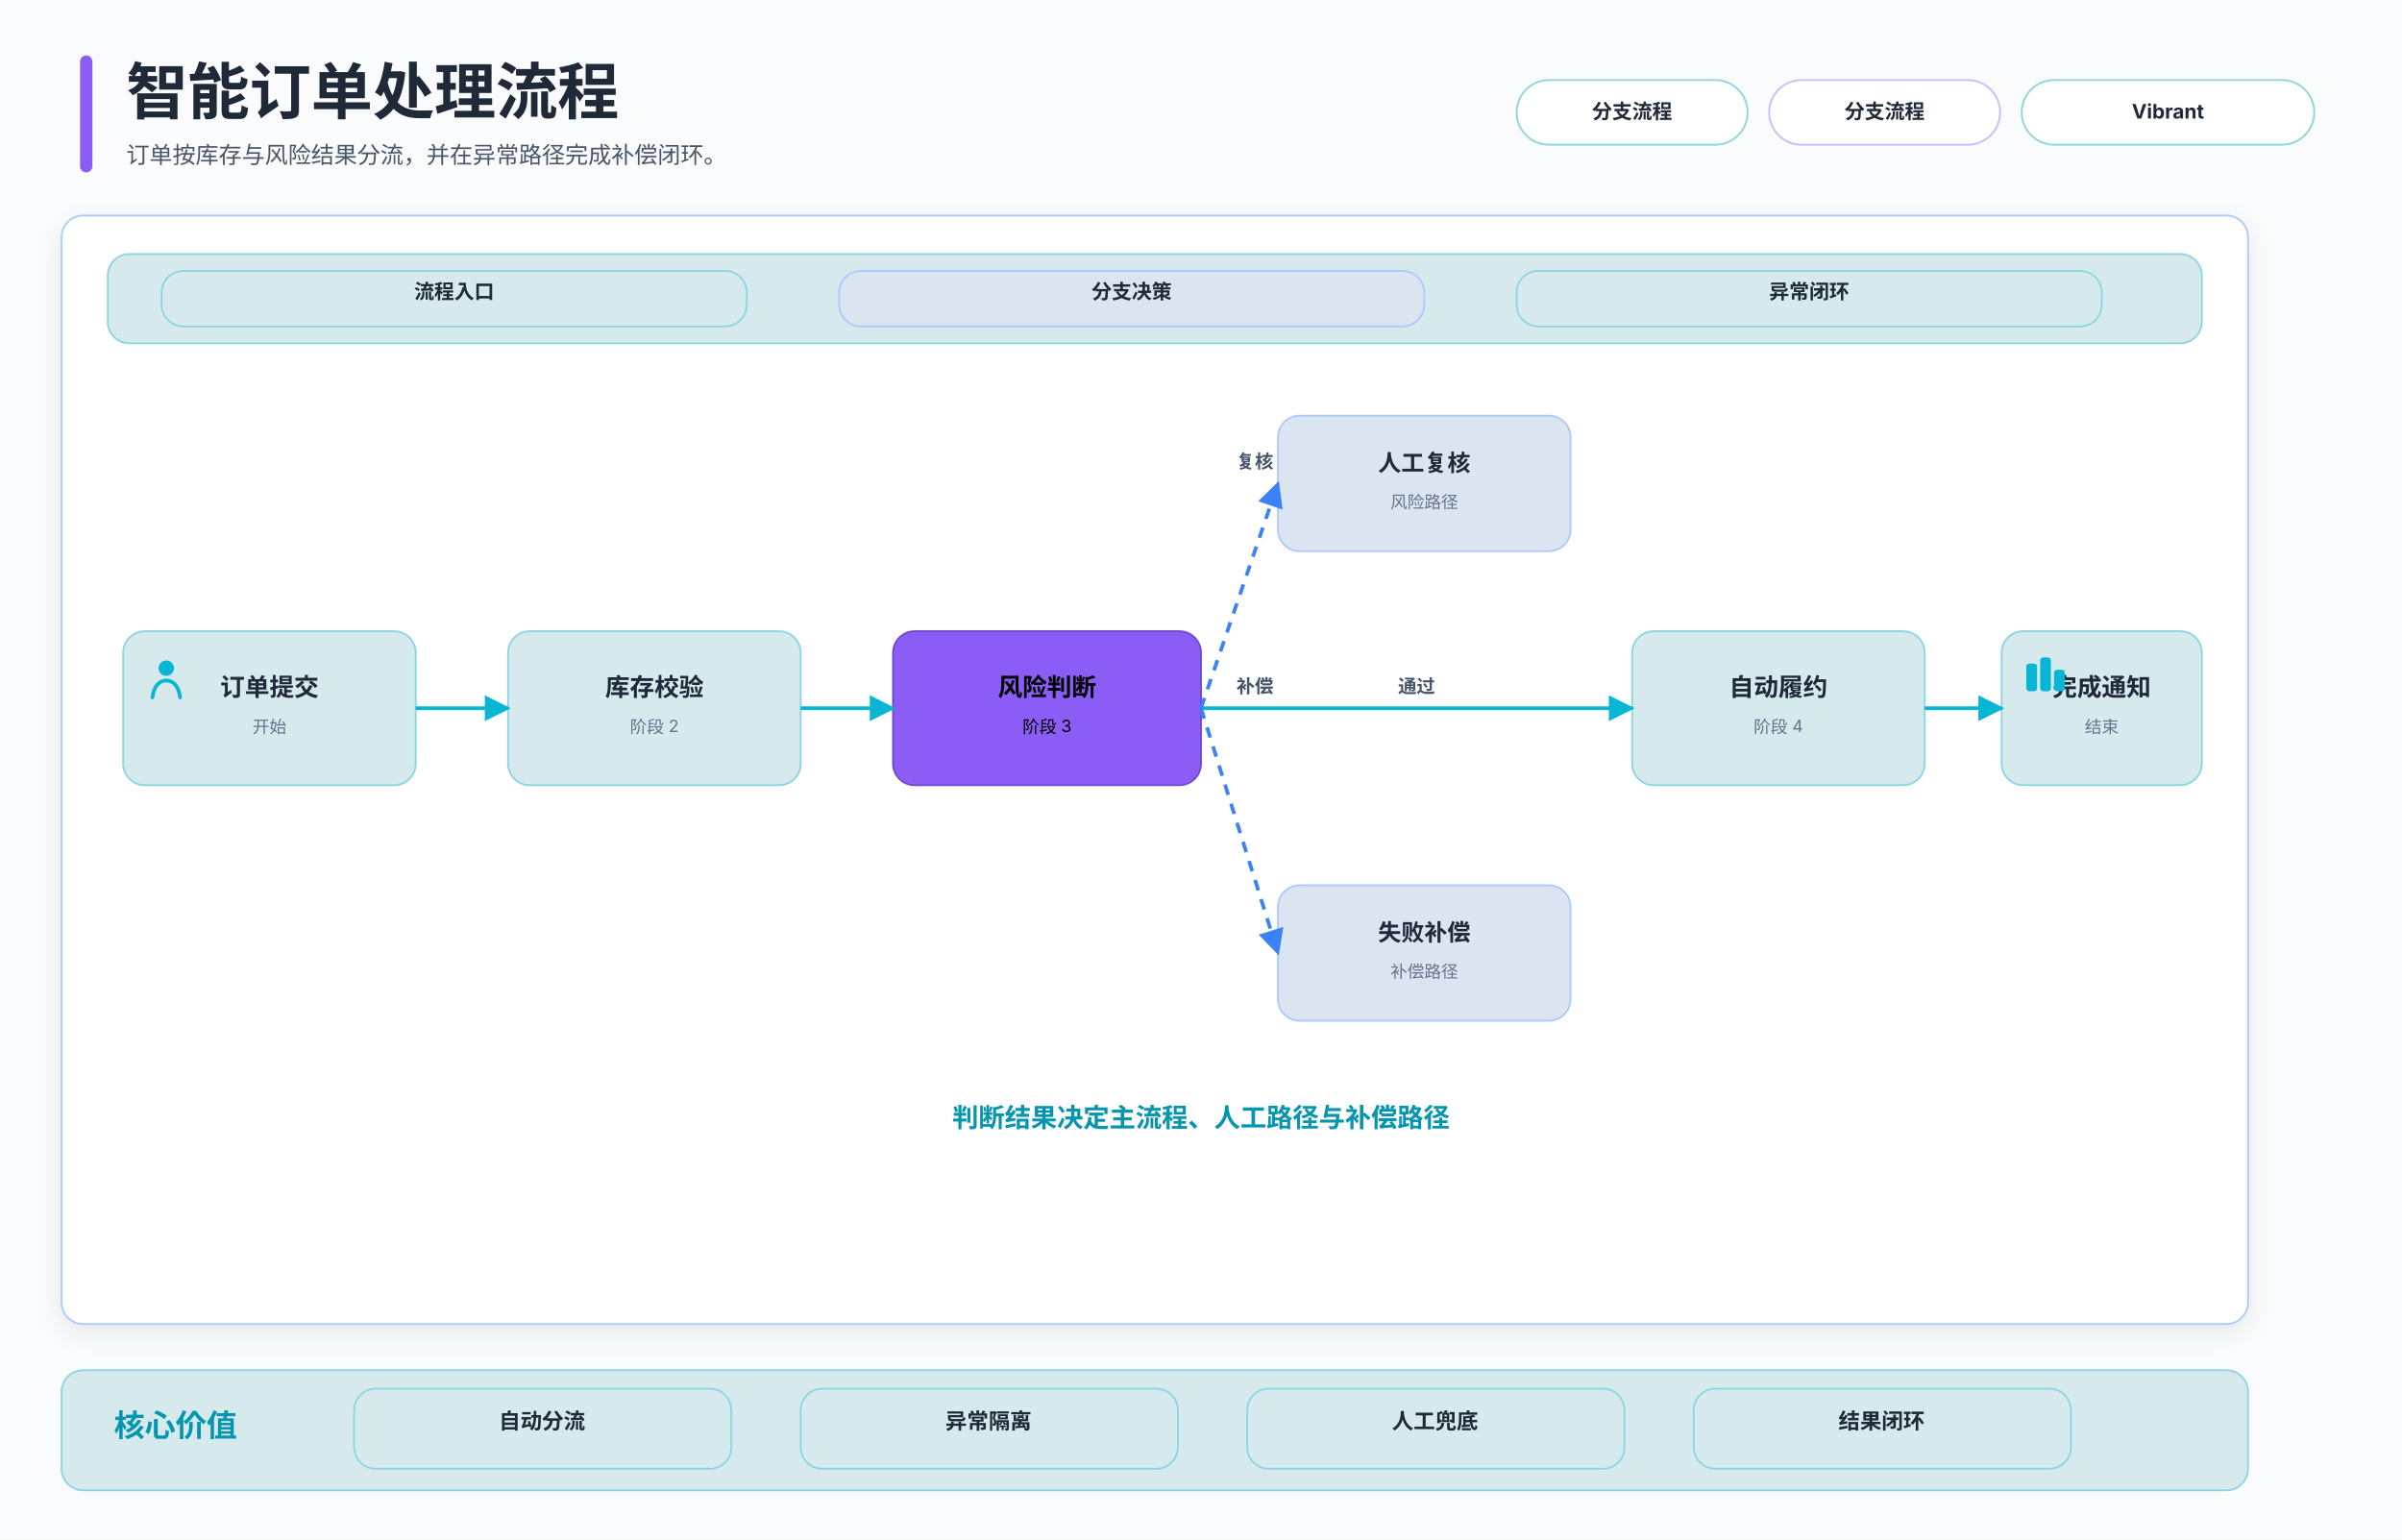
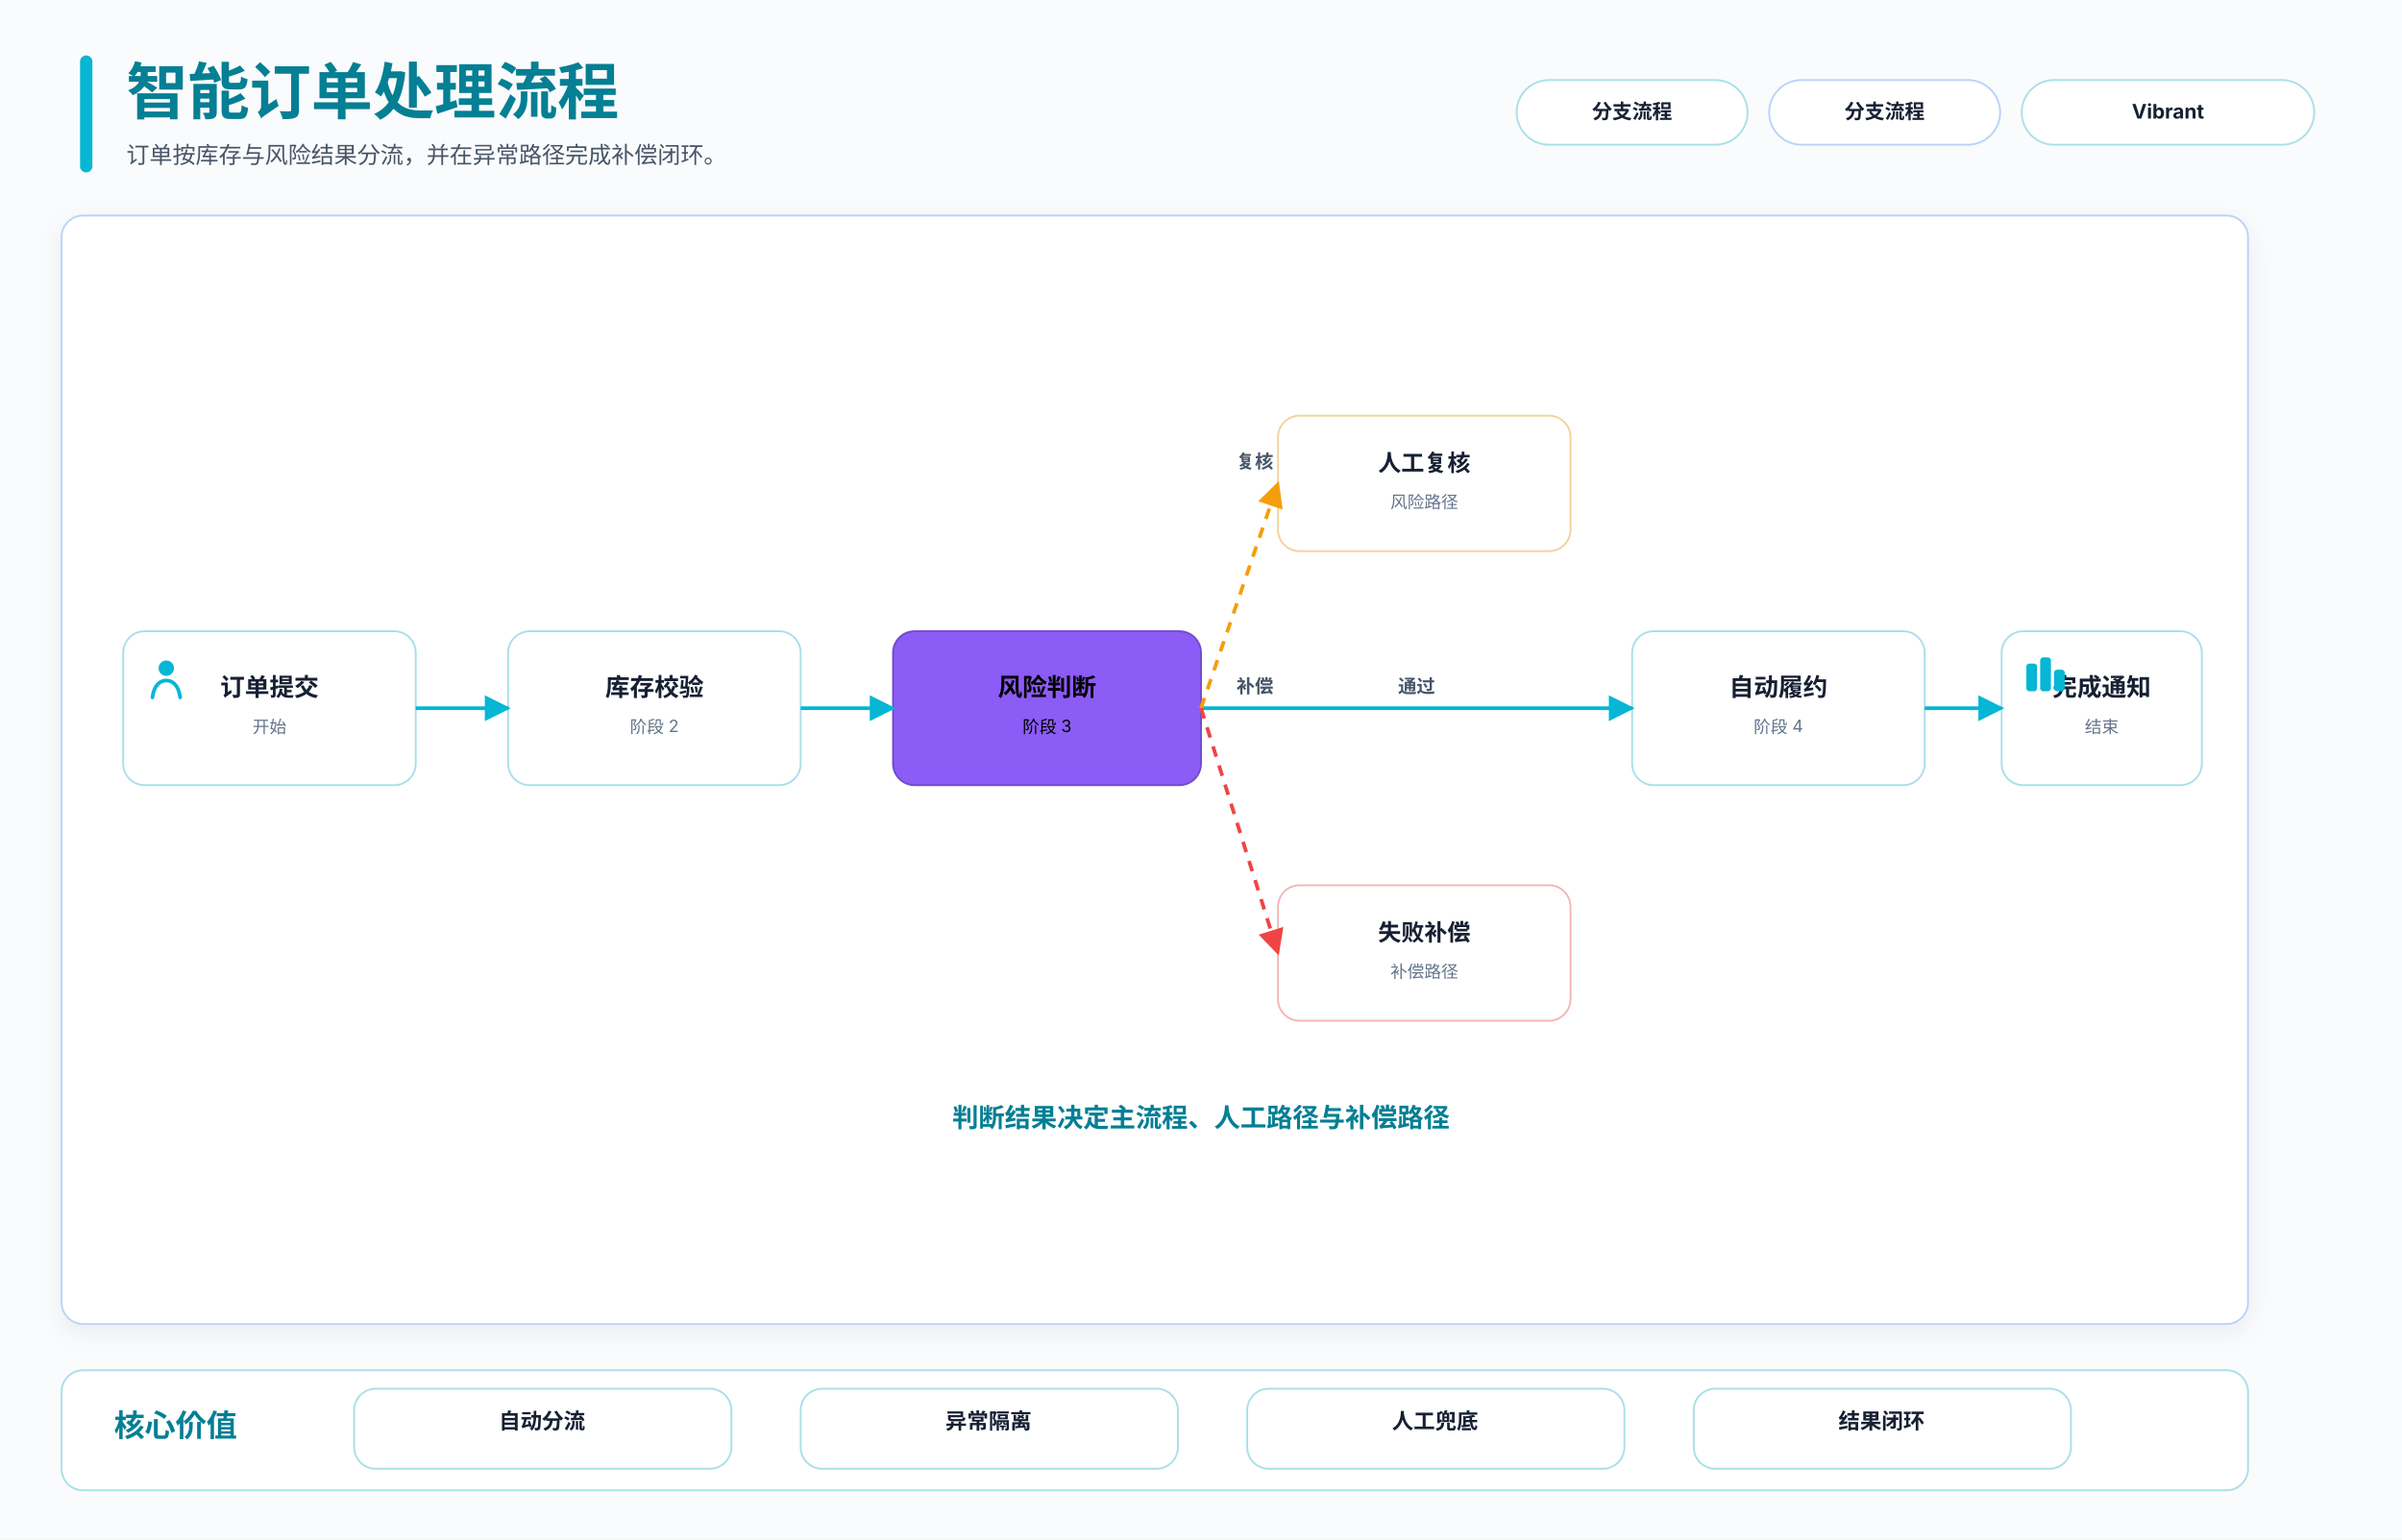
- <svg xmlns="http://www.w3.org/2000/svg" width="1560" height="1000" viewBox="0 0 1560 1000" role="img" aria-labelledby="title desc" font-family="Inter, Noto Sans SC, Microsoft YaHei, Arial, sans-serif" data-theme="vibrant" data-mode="light" data-layout="horizontal-flow" data-dominant-axis="x" data-visual-contract="enterprise-v2" data-modules="focus-node footer-band top-band" data-generation="fresh-catalog-v1" data-diagram-type="flow-branching" data-spec-hash="97909e4230dc39af55592da34512b77d22f9f86c54147527bdf6ba46ae3b296c">
+ <svg xmlns="http://www.w3.org/2000/svg" width="1560" height="1000" viewBox="0 0 1560 1000" role="img" aria-labelledby="title desc" font-family="Inter, Noto Sans SC, Microsoft YaHei, Arial, sans-serif" data-theme="vibrant" data-mode="light" data-layout="horizontal-flow" data-dominant-axis="x" data-visual-contract="enterprise-v2" data-modules="focus-node footer-band" data-generation="fresh-catalog-v1" data-diagram-type="flow-branching" data-spec-hash="97909e4230dc39af55592da34512b77d22f9f86c54147527bdf6ba46ae3b296c">
  <defs>
    <filter id="softShadow" x="-10%" y="-10%" width="120%" height="130%">
-       <feDropShadow dx="0" dy="5" stdDeviation="8" flood-color="#0F172A" flood-opacity="0.08" />
+       <feDropShadow dx="0" dy="5" stdDeviation="8" flood-color="#0F172A" flood-opacity="0.06" />
    </filter>
    <marker id="arrow" viewBox="0 0 10 10" refX="9" refY="5" markerWidth="7" markerHeight="7" orient="auto-start-reverse">
      <path d="M0 0l10 5-10 5z" fill="context-stroke" />
    </marker>
  </defs>
  <rect width="1560" height="1000" fill="#FAFBFC" />
-   <rect x="52" y="36" width="8" height="76" rx="4" fill="#8B5CF6" />
-   <text id="page-title" x="82" y="74" font-size="40" font-weight="700" text-anchor="start" fill="#1F2937" data-role="page-title">智能订单处理流程</text>
+   <rect x="52" y="36" width="8" height="76" rx="4" fill="#06B6D4" />
+   <text id="page-title" x="82" y="74" font-size="40" font-weight="700" text-anchor="start" fill="#047F94" data-role="page-title">智能订单处理流程</text>
  <text id="subtitle" x="82" y="106" font-size="15" font-weight="400" text-anchor="start" fill="#475569">订单按库存与风险结果分流，并在异常路径完成补偿闭环。</text>
-   <rect x="985" y="52" width="150" height="42" rx="21" fill="#FFFFFF" stroke="#8ED5E1" stroke-width="1.2" />
-   <text id="badge-0" x="1060" y="77" font-size="13" font-weight="700" text-anchor="middle" fill="#1F2937">分支流程</text>
-   <rect x="1149" y="52" width="150" height="42" rx="21" fill="#FFFFFF" stroke="#CEBBFB" stroke-width="1.2" />
-   <text id="badge-1" x="1224" y="77" font-size="13" font-weight="700" text-anchor="middle" fill="#1F2937">分支流程</text>
-   <rect x="1313" y="52" width="190" height="42" rx="21" fill="#FFFFFF" stroke="#8ED5E1" stroke-width="1.2" />
-   <text id="badge-2" x="1408" y="77" font-size="13" font-weight="700" text-anchor="middle" fill="#1F2937">Vibrant</text>
-   <rect id="main-shell" x="40" y="140" width="1420" height="720" rx="14" fill="#FFFFFF" stroke="#ADCAFB" stroke-width="1.2" data-role="region" data-color-role="group" data-visual-role="canvas" filter="url(#softShadow)" />
-   <rect id="top-band" x="70" y="165" width="1360" height="58" rx="14" fill="#D6EAEE" stroke="#8ED5E1" stroke-width="1.2" data-role="region" data-color-role="axis-main" data-module="top-band" />
-   <rect id="top-chip-0" x="105" y="176" width="380" height="36" rx="14" fill="#D6EAEE" stroke="#8ED5E1" stroke-width="1.2" data-role="node" data-color-role="axis-main" />
-   <text x="295" y="194" font-size="13" font-weight="700" text-anchor="middle" fill="#1F2937">流程入口</text>
-   <rect id="top-chip-1" x="545" y="176" width="380" height="36" rx="14" fill="#DBE4F1" stroke="#ADCAFB" stroke-width="1.2" data-role="node" data-color-role="axis-cross" />
-   <text x="735" y="194" font-size="13" font-weight="700" text-anchor="middle" fill="#1F2937">分支决策</text>
-   <rect id="top-chip-2" x="985" y="176" width="380" height="36" rx="14" fill="#D6EAEE" stroke="#8ED5E1" stroke-width="1.2" data-role="node" data-color-role="data-flow" />
-   <text x="1175" y="194" font-size="13" font-weight="700" text-anchor="middle" fill="#1F2937">异常闭环</text>
-   <rect id="footer-band" x="40" y="890" width="1420" height="78" rx="14" fill="#D6EAEE" stroke="#8ED5E1" stroke-width="1.2" data-role="region" data-color-role="data-flow" data-module="footer-band" />
-   <rect id="footer-0" x="230" y="902" width="245" height="52" rx="14" fill="#D6EAEE" stroke="#8ED5E1" stroke-width="1.2" data-role="node" data-color-role="data-flow" />
-   <text x="352" y="928" font-size="14" font-weight="700" text-anchor="middle" fill="#1F2937">自动分流</text>
-   <rect id="footer-1" x="520" y="902" width="245" height="52" rx="14" fill="#D6EAEE" stroke="#8ED5E1" stroke-width="1.2" data-role="node" data-color-role="data-flow" />
-   <text x="642" y="928" font-size="14" font-weight="700" text-anchor="middle" fill="#1F2937">异常隔离</text>
-   <rect id="footer-2" x="810" y="902" width="245" height="52" rx="14" fill="#D6EAEE" stroke="#8ED5E1" stroke-width="1.2" data-role="node" data-color-role="data-flow" />
-   <text x="932" y="928" font-size="14" font-weight="700" text-anchor="middle" fill="#1F2937">人工兜底</text>
-   <rect id="footer-3" x="1100" y="902" width="245" height="52" rx="14" fill="#D6EAEE" stroke="#8ED5E1" stroke-width="1.2" data-role="node" data-color-role="data-flow" />
-   <text x="1222" y="928" font-size="14" font-weight="700" text-anchor="middle" fill="#1F2937">结果闭环</text>
-   <rect id="flow-start" x="80" y="410" width="190" height="100" rx="14" fill="#D6EAEE" stroke="#8ED5E1" stroke-width="1.2" data-role="node" data-color-role="axis-main" />
-   <text x="175" y="452" font-size="16" font-weight="700" text-anchor="middle" fill="#1F2937">订单提交</text>
-   <text x="175" y="476" font-size="11" data-text-role="auxiliary" text-anchor="middle" fill="#64748B">开始</text>
-   <rect id="step-1" x="330" y="410" width="190" height="100" rx="14" fill="#D6EAEE" stroke="#8ED5E1" stroke-width="1.2" data-role="node" data-color-role="axis-main" />
-   <text x="425" y="452" font-size="16" font-weight="700" text-anchor="middle" fill="#1F2937">库存校验</text>
-   <text x="425" y="476" font-size="11" data-text-role="auxiliary" text-anchor="middle" fill="#64748B">阶段 2</text>
-   <rect id="decision-risk" x="580" y="410" width="200" height="100" rx="14" fill="#8B5CF6" stroke="#724BCA" stroke-width="1.2" data-role="node" data-color-role="focus" data-visual-role="focus" data-module="focus-node" />
-   <text x="680" y="452" font-size="16" font-weight="700" text-anchor="middle" fill="#000000">风险判断</text>
-   <text x="680" y="476" font-size="11" data-text-role="auxiliary" text-anchor="middle" fill="#000000">阶段 3</text>
-   <rect id="step-3" x="1060" y="410" width="190" height="100" rx="14" fill="#D6EAEE" stroke="#8ED5E1" stroke-width="1.2" data-role="node" data-color-role="axis-main" />
-   <text x="1155" y="452" font-size="16" font-weight="700" text-anchor="middle" fill="#1F2937">自动履约</text>
-   <text x="1155" y="476" font-size="11" data-text-role="auxiliary" text-anchor="middle" fill="#64748B">阶段 4</text>
-   <rect id="flow-end" x="1300" y="410" width="130" height="100" rx="14" fill="#D6EAEE" stroke="#8ED5E1" stroke-width="1.2" data-role="node" data-color-role="axis-main" />
-   <text x="1365" y="452" font-size="16" font-weight="700" text-anchor="middle" fill="#1F2937">完成通知</text>
-   <text x="1365" y="476" font-size="11" data-text-role="auxiliary" text-anchor="middle" fill="#64748B">结束</text>
-   <rect id="error-0" x="830" y="270" width="190" height="88" rx="14" fill="#DBE4F1" stroke="#ADCAFB" stroke-width="1.2" data-role="node" data-color-role="axis-cross" />
-   <text x="925" y="306" font-size="15" font-weight="700" text-anchor="middle" fill="#1F2937">人工复核</text>
-   <text x="925" y="330" font-size="11" data-text-role="auxiliary" text-anchor="middle" fill="#64748B">风险路径</text>
-   <rect id="error-1" x="830" y="575" width="190" height="88" rx="14" fill="#DBE4F1" stroke="#ADCAFB" stroke-width="1.2" data-role="node" data-color-role="axis-cross" />
-   <text x="925" y="611" font-size="15" font-weight="700" text-anchor="middle" fill="#1F2937">失败补偿</text>
-   <text x="925" y="635" font-size="11" data-text-role="auxiliary" text-anchor="middle" fill="#64748B">补偿路径</text>
-   <text id="footer-title" x="74" y="933" font-size="20" font-weight="700" text-anchor="start" fill="#0595AE">核心价值</text>
-   <text id="branch-note" x="780" y="732" font-size="17" font-weight="700" text-anchor="middle" fill="#0595AE">判断结果决定主流程、人工路径与补偿路径</text>
+   <rect x="985" y="52" width="150" height="42" rx="21" fill="#FFFFFF" stroke="#A9DFE9" stroke-width="1.2" />
+   <text id="badge-0" x="1060" y="77" font-size="13" font-weight="700" text-anchor="middle" fill="#172033">分支流程</text>
+   <rect x="1149" y="52" width="150" height="42" rx="21" fill="#FFFFFF" stroke="#B8D3FA" stroke-width="1.2" />
+   <text id="badge-1" x="1224" y="77" font-size="13" font-weight="700" text-anchor="middle" fill="#172033">分支流程</text>
+   <rect x="1313" y="52" width="190" height="42" rx="21" fill="#FFFFFF" stroke="#A9DFE9" stroke-width="1.2" />
+   <text id="badge-2" x="1408" y="77" font-size="13" font-weight="700" text-anchor="middle" fill="#172033">Vibrant</text>
+   <rect id="main-shell" x="40" y="140" width="1420" height="720" rx="14" fill="#FFFFFF" stroke="#B8D3FA" stroke-width="1.2" data-font-color="#172033" data-role="region" data-color-role="group" data-visual-role="canvas" filter="url(#softShadow)" />
+   <rect id="footer-band" x="40" y="890" width="1420" height="78" rx="14" fill="#FFFFFF" stroke="#A9DFE9" stroke-width="1.2" data-font-color="#172033" data-role="region" data-color-role="data-flow" data-module="footer-band" />
+   <rect id="footer-0" x="230" y="902" width="245" height="52" rx="14" fill="#FFFFFF" stroke="#A9DFE9" stroke-width="1.2" data-font-color="#172033" data-role="node" data-color-role="data-flow" />
+   <text id="footer-0-label" x="352" y="928" font-size="14" font-weight="700" text-anchor="middle" fill="#172033">自动分流</text>
+   <rect id="footer-1" x="520" y="902" width="245" height="52" rx="14" fill="#FFFFFF" stroke="#A9DFE9" stroke-width="1.2" data-font-color="#172033" data-role="node" data-color-role="data-flow" />
+   <text id="footer-1-label" x="642" y="928" font-size="14" font-weight="700" text-anchor="middle" fill="#172033">异常隔离</text>
+   <rect id="footer-2" x="810" y="902" width="245" height="52" rx="14" fill="#FFFFFF" stroke="#A9DFE9" stroke-width="1.2" data-font-color="#172033" data-role="node" data-color-role="data-flow" />
+   <text id="footer-2-label" x="932" y="928" font-size="14" font-weight="700" text-anchor="middle" fill="#172033">人工兜底</text>
+   <rect id="footer-3" x="1100" y="902" width="245" height="52" rx="14" fill="#FFFFFF" stroke="#A9DFE9" stroke-width="1.2" data-font-color="#172033" data-role="node" data-color-role="data-flow" />
+   <text id="footer-3-label" x="1222" y="928" font-size="14" font-weight="700" text-anchor="middle" fill="#172033">结果闭环</text>
+   <rect id="flow-start" x="80" y="410" width="190" height="100" rx="14" fill="#FFFFFF" stroke="#A9DFE9" stroke-width="1.2" data-font-color="#172033" data-role="node" data-color-role="axis-main" />
+   <text id="flow-start-label" x="175" y="452" font-size="16" font-weight="700" text-anchor="middle" fill="#172033">订单提交</text>
+   <text id="flow-start-sublabel" x="175" y="476" font-size="11" data-text-role="auxiliary" text-anchor="middle" fill="#64748B">开始</text>
+   <rect id="step-1" x="330" y="410" width="190" height="100" rx="14" fill="#FFFFFF" stroke="#A9DFE9" stroke-width="1.2" data-font-color="#172033" data-role="node" data-color-role="axis-main" />
+   <text id="step-1-label" x="425" y="452" font-size="16" font-weight="700" text-anchor="middle" fill="#172033">库存校验</text>
+   <text id="step-1-sublabel" x="425" y="476" font-size="11" data-text-role="auxiliary" text-anchor="middle" fill="#64748B">阶段 2</text>
+   <rect id="decision-risk" x="580" y="410" width="200" height="100" rx="14" fill="#8B5CF6" stroke="#724BCA" stroke-width="1.2" data-font-color="#000000" data-role="node" data-color-role="focus" data-visual-role="focus" data-module="focus-node" />
+   <text id="decision-risk-label" x="680" y="452" font-size="16" font-weight="700" text-anchor="middle" fill="#000000">风险判断</text>
+   <text id="decision-risk-sublabel" x="680" y="476" font-size="11" data-text-role="auxiliary" text-anchor="middle" fill="#000000">阶段 3</text>
+   <rect id="step-3" x="1060" y="410" width="190" height="100" rx="14" fill="#FFFFFF" stroke="#A9DFE9" stroke-width="1.2" data-font-color="#172033" data-role="node" data-color-role="axis-main" />
+   <text id="step-3-label" x="1155" y="452" font-size="16" font-weight="700" text-anchor="middle" fill="#172033">自动履约</text>
+   <text id="step-3-sublabel" x="1155" y="476" font-size="11" data-text-role="auxiliary" text-anchor="middle" fill="#64748B">阶段 4</text>
+   <rect id="flow-end" x="1300" y="410" width="130" height="100" rx="14" fill="#FFFFFF" stroke="#A9DFE9" stroke-width="1.2" data-font-color="#172033" data-role="node" data-color-role="axis-main" />
+   <text id="flow-end-label" x="1365" y="452" font-size="16" font-weight="700" text-anchor="middle" fill="#172033">完成通知</text>
+   <text id="flow-end-sublabel" x="1365" y="476" font-size="11" data-text-role="auxiliary" text-anchor="middle" fill="#64748B">结束</text>
+   <rect id="error-0" x="830" y="270" width="190" height="88" rx="14" fill="#FFFFFF" stroke="#F5D19B" stroke-width="1.2" data-font-color="#172033" data-role="node" data-color-role="status-warning" />
+   <text id="error-0-label" x="925" y="306" font-size="15" font-weight="700" text-anchor="middle" fill="#172033">人工复核</text>
+   <text id="error-0-sublabel" x="925" y="330" font-size="11" data-text-role="auxiliary" text-anchor="middle" fill="#64748B">风险路径</text>
+   <rect id="error-1" x="830" y="575" width="190" height="88" rx="14" fill="#FFFFFF" stroke="#F3B6B6" stroke-width="1.2" data-font-color="#172033" data-role="node" data-color-role="status-error" />
+   <text id="error-1-label" x="925" y="611" font-size="15" font-weight="700" text-anchor="middle" fill="#172033">失败补偿</text>
+   <text id="error-1-sublabel" x="925" y="635" font-size="11" data-text-role="auxiliary" text-anchor="middle" fill="#64748B">补偿路径</text>
+   <text id="footer-title" x="74" y="933" font-size="20" font-weight="700" text-anchor="start" fill="#047F94">核心价值</text>
+   <text id="branch-note" x="780" y="732" font-size="17" font-weight="700" text-anchor="middle" fill="#047F94">判断结果决定主流程、人工路径与补偿路径</text>
  <g id="branch-icon-0" data-role="icon" data-color-role="axis-main" fill="#06B6D4">
    <circle cx="108" cy="434" r="5" />
    <path d="M99 453c1-8 5-11 9-11s8 3 9 11" fill="none" stroke="#06B6D4" stroke-width="2.4" stroke-linecap="round" />
  </g>
  <g id="branch-icon-2" data-role="icon" data-color-role="focus" fill="#8B5CF6">
    <path d="M608 428l9 4v7c0 7-4 11-9 14-5-3-9-7-9-14V432z" fill="none" stroke="#8B5CF6" stroke-width="2.4" />
    <path d="M604 439l3 3 6-7" fill="none" stroke="#8B5CF6" stroke-width="2.4" stroke-linecap="round" stroke-linejoin="round" />
  </g>
  <g id="branch-icon-4" data-role="icon" data-color-role="axis-main" fill="#06B6D4">
    <rect x="1316" y="431" width="7" height="18" rx="2" />
    <rect x="1325" y="427" width="7" height="22" rx="2" />
    <rect x="1334" y="435" width="7" height="14" rx="2" />
  </g>
  <line id="edge-0" data-role="edge" data-color-role="connector" x1="270" y1="460" x2="330" y2="460" stroke="#06B6D4" stroke-width="2.4" marker-end="url(#arrow)" />
  <line id="edge-1" data-role="edge" data-color-role="connector" x1="520" y1="460" x2="580" y2="460" stroke="#06B6D4" stroke-width="2.4" marker-end="url(#arrow)" />
  <line id="edge-main-2" data-role="edge" data-color-role="connector" x1="780" y1="460" x2="1060" y2="460" stroke="#06B6D4" stroke-width="2.4" marker-end="url(#arrow)" />
  <text id="edge-main-2-label" x="920" y="450" font-size="12" font-weight="700" text-anchor="middle" fill="#475569">通过</text>
  <line id="edge-main-3" data-role="edge" data-color-role="connector" x1="1250" y1="460" x2="1300" y2="460" stroke="#06B6D4" stroke-width="2.4" marker-end="url(#arrow)" />
-   <line id="edge-branch-0" data-role="edge" data-color-role="axis-cross" x1="780" y1="460" x2="830" y2="314" stroke="#3B82F6" stroke-width="2.4" stroke-dasharray="7 6" marker-end="url(#arrow)" />
+   <line id="edge-branch-0" data-role="edge" data-color-role="status-warning" x1="780" y1="460" x2="830" y2="314" stroke="#F59E0B" stroke-width="2.4" stroke-dasharray="7 6" marker-end="url(#arrow)" />
  <text id="edge-branch-0-label" x="815" y="304" font-size="12" font-weight="700" text-anchor="middle" fill="#475569">复核</text>
-   <line id="edge-branch-1" data-role="edge" data-color-role="axis-cross" x1="780" y1="460" x2="830" y2="619" stroke="#3B82F6" stroke-width="2.4" stroke-dasharray="7 6" marker-end="url(#arrow)" />
+   <line id="edge-branch-1" data-role="edge" data-color-role="status-error" x1="780" y1="460" x2="830" y2="619" stroke="#EF4444" stroke-width="2.4" stroke-dasharray="7 6" marker-end="url(#arrow)" />
  <text id="edge-branch-1-label" x="815" y="450" font-size="12" font-weight="700" text-anchor="middle" fill="#475569">补偿</text>
</svg>
